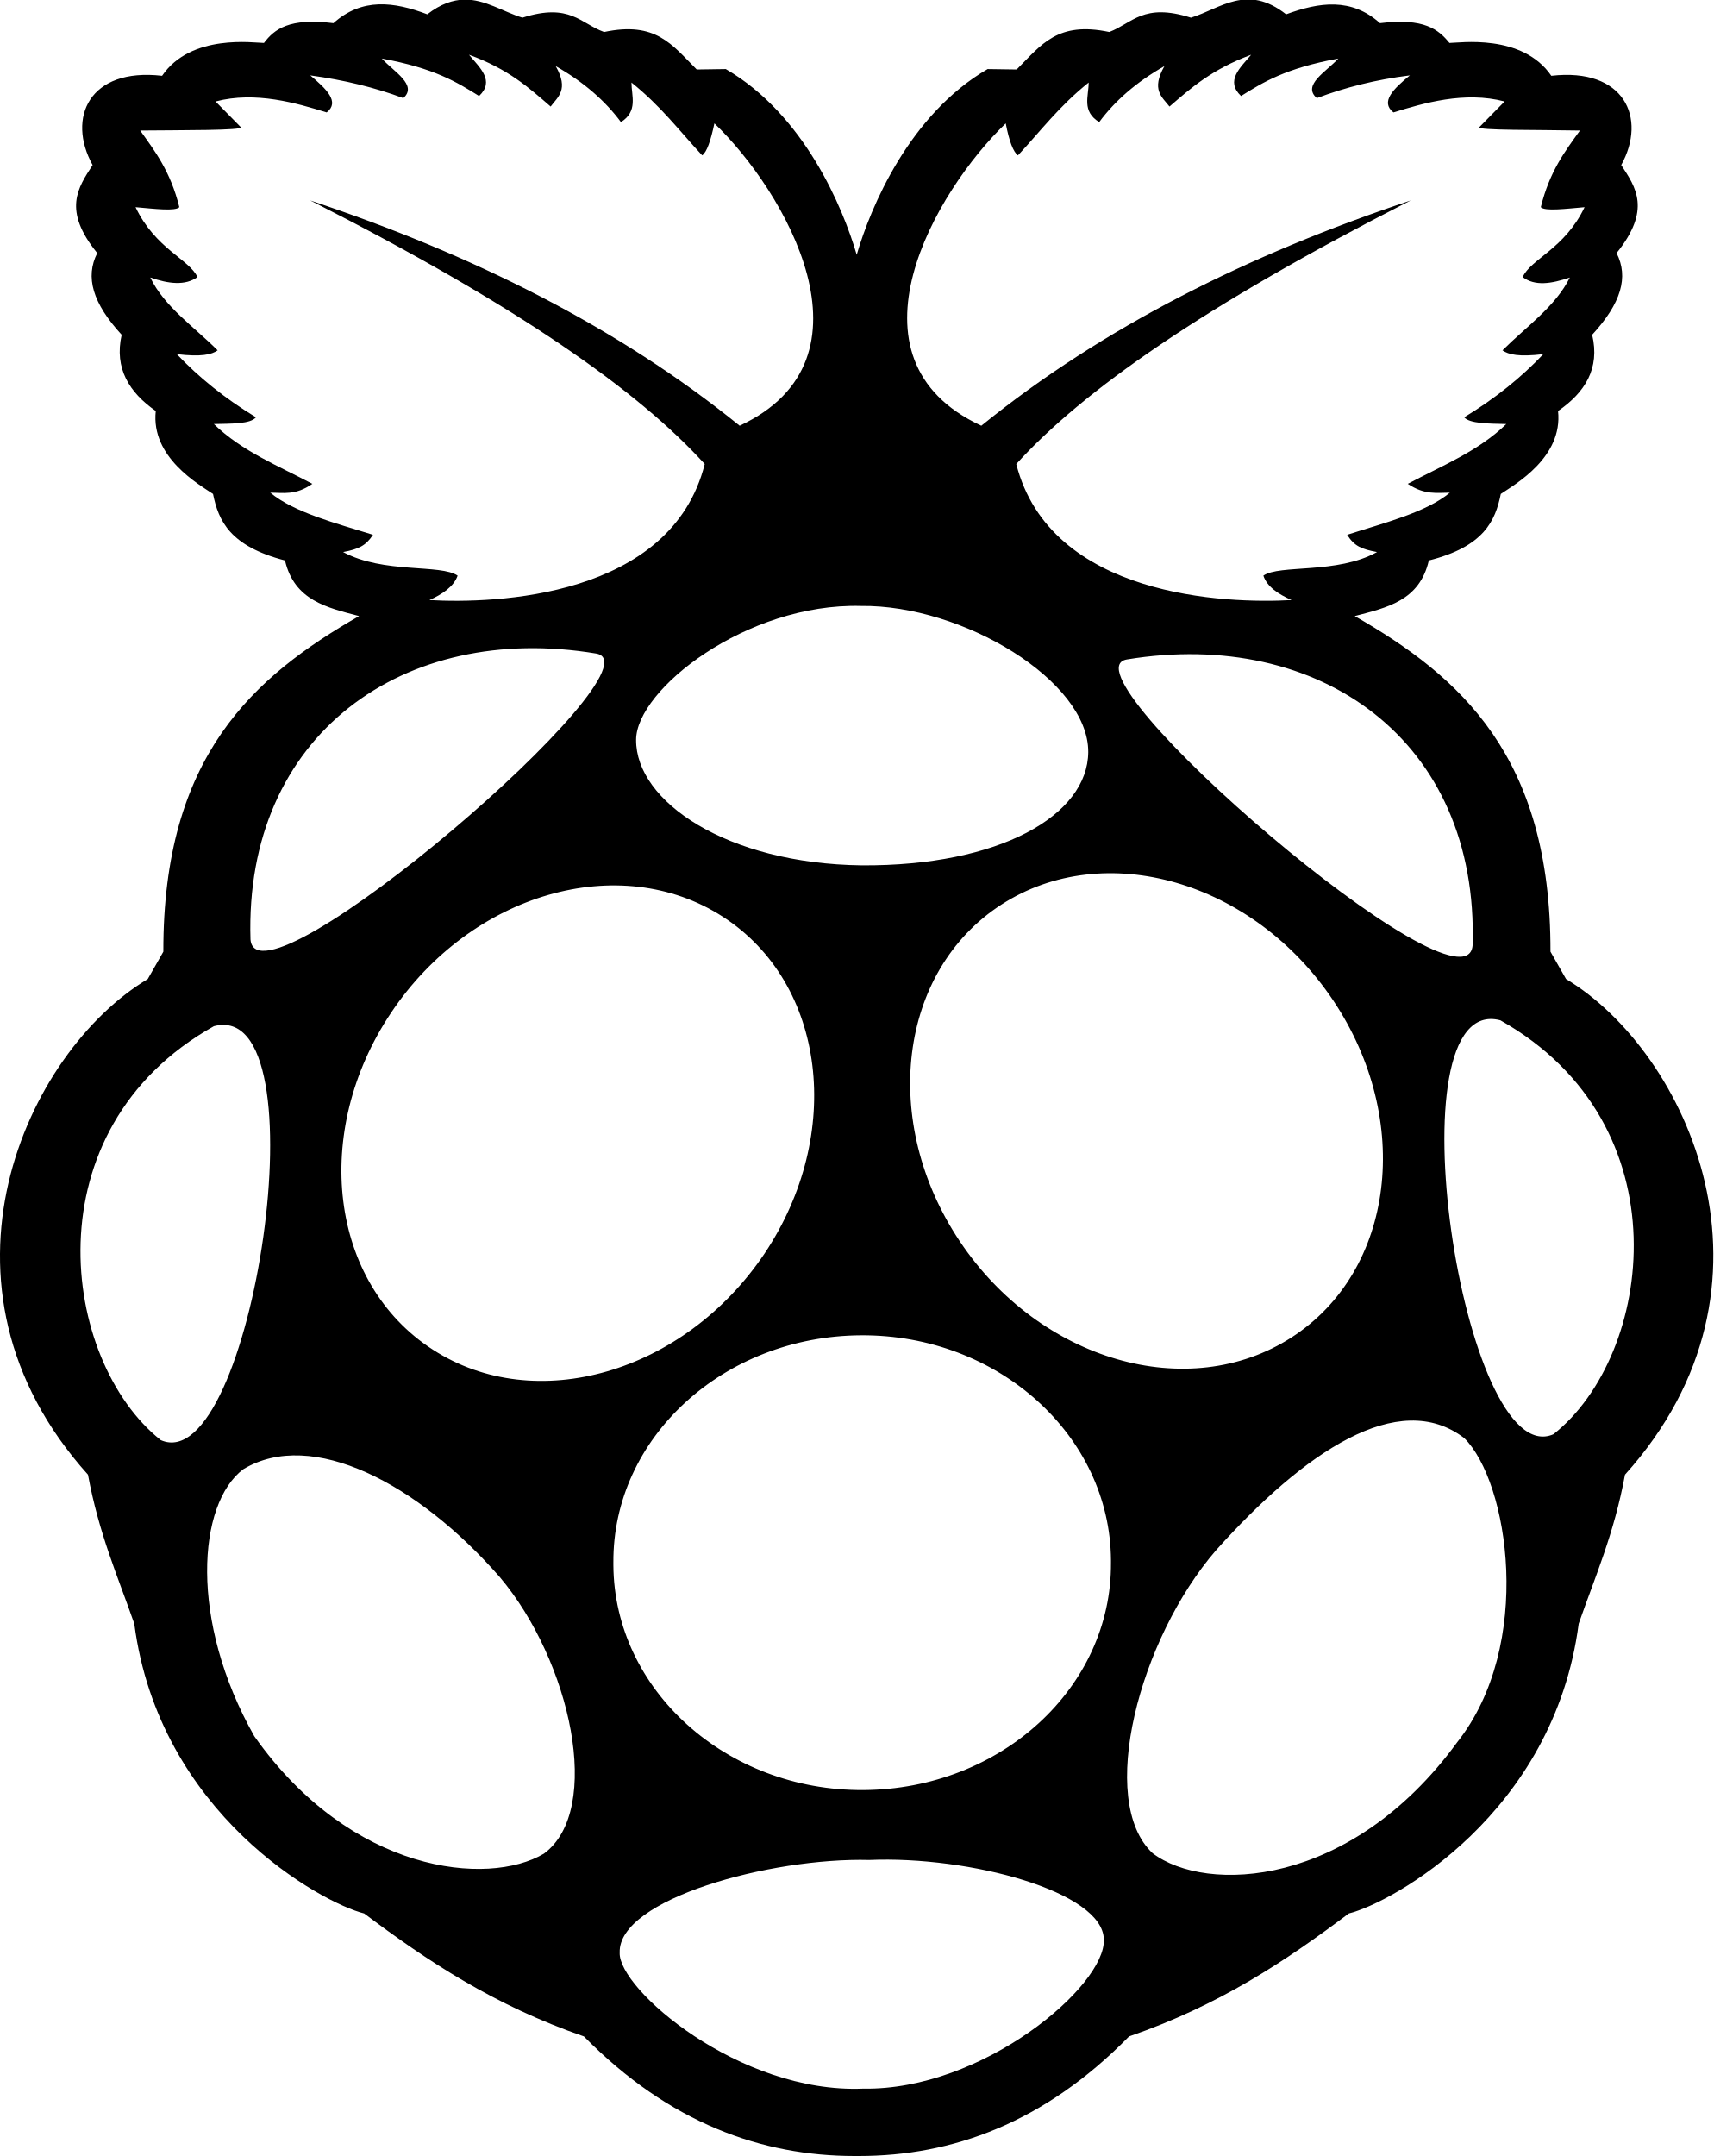
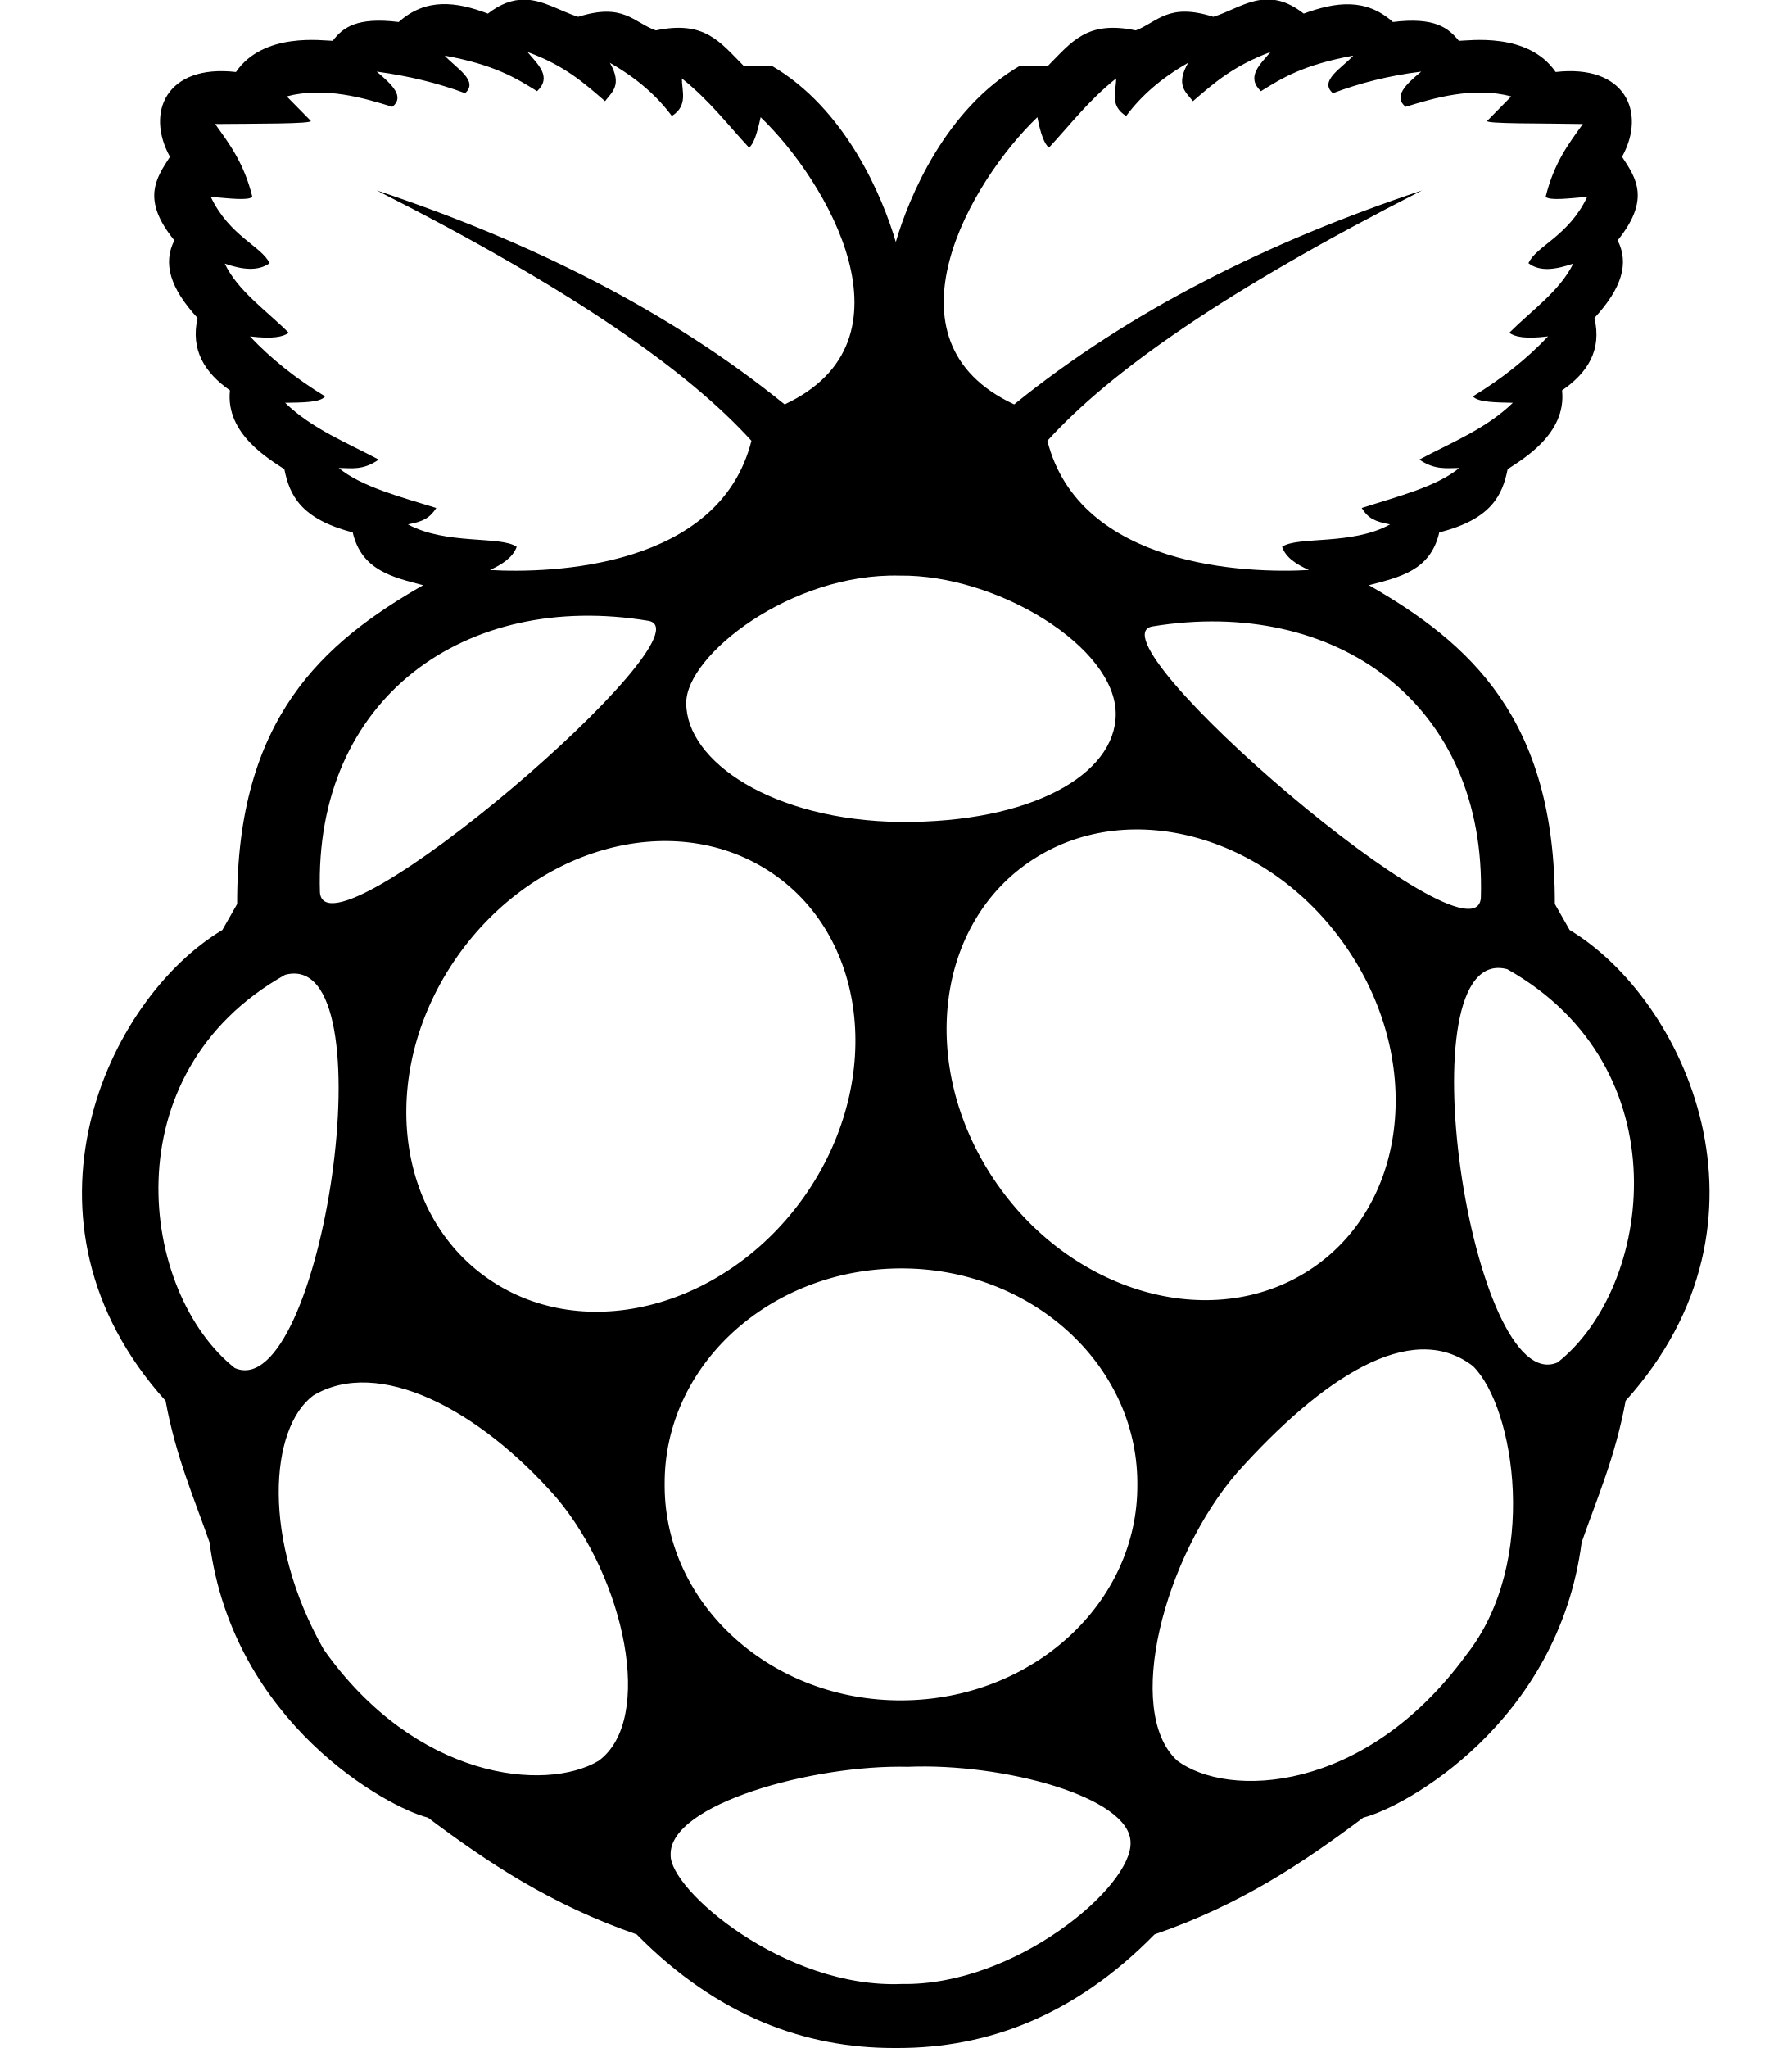
- <svg xmlns="http://www.w3.org/2000/svg" viewBox="0 0 407 512">
-   <path d="M372 232.5l-3.7-6.5c.1-46.4-21.4-65.3-46.5-79.7 7.6-2 15.4-3.6 17.6-13.2 13.1-3.3 15.8-9.4 17.1-15.8 3.4-2.3 14.8-8.7 13.6-19.7 6.4-4.4 10-10.1 8.1-18.1 6.9-7.5 8.7-13.7 5.8-19.4 8.3-10.3 4.6-15.6 1.1-20.9 6.2-11.2.7-23.2-16.6-21.2-6.9-10.1-21.9-7.8-24.2-7.8-2.6-3.2-6-6-16.5-4.7-6.8-6.1-14.4-5-22.3-2.1-9.3-7.3-15.5-1.4-22.6.8C271.6.6 269 5.5 263.5 7.6c-12.3-2.6-16.1 3-22 8.9l-6.9-.1c-18.6 10.8-27.8 32.8-31.1 44.1-3.3-11.3-12.5-33.3-31.1-44.1l-6.9.1c-5.9-5.9-9.7-11.5-22-8.9-5.6-2-8.1-7-19.4-3.4-4.6-1.4-8.9-4.4-13.9-4.3-2.6.1-5.5 1-8.7 3.5-7.9-3-15.5-4-22.3 2.1-10.5-1.3-14 1.4-16.5 4.7-2.3 0-17.3-2.3-24.2 7.8C21.2 16 15.8 28 22 39.2c-3.5 5.4-7.2 10.7 1.1 20.9-2.9 5.7-1.1 11.9 5.8 19.4-1.8 8 1.8 13.7 8.1 18.1-1.2 11 10.2 17.4 13.6 19.7 1.3 6.4 4 12.4 17.1 15.8 2.2 9.5 10 11.2 17.6 13.2-25.1 14.4-46.6 33.3-46.5 79.7l-3.7 6.5c-28.8 17.2-54.7 72.7-14.2 117.7 2.6 14.1 7.1 24.2 11 35.4 5.9 45.2 44.5 66.3 54.6 68.8 14.9 11.2 30.8 21.8 52.2 29.2C159 504.2 181 512 203 512h1c22.1 0 44-7.8 64.2-28.4 21.5-7.4 37.3-18 52.2-29.2 10.2-2.5 48.7-23.6 54.6-68.8 3.9-11.2 8.4-21.3 11-35.4 40.6-45.1 14.7-100.5-14-117.7zm-22.2-8c-1.5 18.7-98.9-65.1-82.1-67.9 45.7-7.5 83.6 19.2 82.1 67.9zm-43 93.1c-24.5 15.8-59.8 5.6-78.8-22.8s-14.6-64.2 9.9-80c24.5-15.8 59.8-5.6 78.8 22.8s14.6 64.2-9.9 80zM238.9 29.3c.8 4.2 1.8 6.8 2.9 7.6 5.4-5.8 9.8-11.7 16.8-17.3 0 3.3-1.7 6.8 2.5 9.4 3.7-5 8.8-9.5 15.5-13.3-3.2 5.6-.6 7.3 1.2 9.6 5.1-4.4 10-8.8 19.4-12.3-2.6 3.1-6.2 6.2-2.4 9.8 5.3-3.3 10.6-6.6 23.1-8.9-2.8 3.1-8.7 6.3-5.1 9.4 6.6-2.5 14-4.4 22.1-5.4-3.9 3.2-7.1 6.3-3.9 8.8 7.1-2.2 16.9-5.1 26.4-2.6l-6 6.1c-.7.8 14.1.6 23.9.8-3.6 5-7.2 9.7-9.3 18.2 1 1 5.8.4 10.4 0-4.7 9.9-12.8 12.3-14.7 16.6 2.9 2.2 6.8 1.6 11.2.1-3.4 6.9-10.4 11.7-16 17.3 1.4 1 3.9 1.6 9.7.9-5.2 5.5-11.4 10.5-18.8 15 1.3 1.5 5.8 1.5 10 1.6-6.7 6.5-15.3 9.9-23.4 14.2 4 2.7 6.9 2.1 10 2.1-5.7 4.7-15.4 7.1-24.4 10 1.7 2.7 3.4 3.4 7.1 4.1-9.5 5.3-23.2 2.9-27 5.6.9 2.7 3.6 4.4 6.7 5.8-15.4.9-57.3-.6-65.4-32.3 15.7-17.3 44.4-37.5 93.7-62.6-38.4 12.8-73 30-102 53.5-34.3-15.9-10.8-55.9 5.8-71.8zm-34.4 114.6c24.2-.3 54.1 17.8 54 34.7-.1 15-21 27.1-53.8 26.9-32.1-.4-53.7-15.2-53.6-29.8 0-11.9 26.2-32.5 53.4-31.8zm-123-12.8c3.7-.7 5.4-1.5 7.1-4.1-9-2.8-18.7-5.3-24.4-10 3.1 0 6 .7 10-2.1-8.1-4.3-16.7-7.7-23.4-14.2 4.2-.1 8.7 0 10-1.6-7.4-4.5-13.6-9.5-18.8-15 5.8.7 8.3.1 9.7-.9-5.6-5.6-12.7-10.4-16-17.3 4.3 1.5 8.3 2 11.2-.1-1.9-4.2-10-6.7-14.7-16.6 4.6.4 9.4 1 10.4 0-2.1-8.5-5.8-13.3-9.3-18.2 9.8-.1 24.6 0 23.9-.8l-6-6.1c9.5-2.5 19.3.4 26.4 2.6 3.2-2.5-.1-5.6-3.9-8.8 8.1 1.1 15.4 2.9 22.1 5.4 3.5-3.1-2.3-6.3-5.1-9.4 12.5 2.3 17.8 5.6 23.1 8.9 3.8-3.6.2-6.7-2.4-9.8 9.4 3.4 14.3 7.9 19.4 12.3 1.7-2.3 4.4-4 1.2-9.6 6.7 3.8 11.8 8.3 15.5 13.3 4.1-2.6 2.5-6.2 2.5-9.4 7 5.6 11.4 11.5 16.8 17.3 1.1-.8 2-3.4 2.9-7.6 16.6 15.9 40.1 55.9 6 71.8-29-23.5-63.6-40.7-102-53.5 49.3 25 78 45.3 93.7 62.6-8 31.8-50 33.2-65.4 32.3 3.1-1.4 5.8-3.2 6.7-5.8-4-2.8-17.6-.4-27.2-5.6zm60.1 24.1c16.8 2.8-80.6 86.5-82.1 67.9-1.5-48.7 36.5-75.5 82.1-67.9zM38.2 342c-23.7-18.8-31.3-73.7 12.6-98.3 26.5-7 9 107.8-12.6 98.3zm91 98.2c-13.3 7.9-45.8 4.7-68.8-27.9-15.5-27.4-13.5-55.2-2.6-63.4 16.3-9.8 41.5 3.4 60.9 25.6 16.9 20 24.6 55.3 10.5 65.7zm-26.4-119.7c-24.5-15.8-28.9-51.6-9.9-80s54.3-38.6 78.8-22.8 28.9 51.6 9.9 80c-19.1 28.4-54.4 38.6-78.8 22.8zM205 496c-29.4 1.2-58.2-23.7-57.8-32.3-.4-12.7 35.8-22.6 59.3-22 23.7-1 55.6 7.5 55.7 18.9.5 11-28.8 35.9-57.2 35.4zm58.9-124.9c.2 29.7-26.2 53.8-58.8 54-32.6.2-59.2-23.8-59.4-53.4v-.6c-.2-29.7 26.2-53.8 58.8-54 32.6-.2 59.2 23.8 59.4 53.4v.6zm82.2 42.7c-25.3 34.6-59.6 35.9-72.3 26.3-13.3-12.4-3.2-50.9 15.1-72 20.9-23.3 43.3-38.5 58.9-26.6 10.5 10.3 16.7 49.1-1.7 72.3zm22.9-73.2c-21.5 9.4-39-105.3-12.6-98.3 43.9 24.7 36.3 79.6 12.6 98.3z" />
+ <svg xmlns="http://www.w3.org/2000/svg" viewBox="0 0 448 512">
+   <path fill="currentColor" d="M392.5 232.5l-3.7-6.5c.1-46.4-21.4-65.3-46.5-79.7 7.6-2 15.4-3.6 17.6-13.2 13.1-3.3 15.8-9.4 17.1-15.8 3.4-2.3 14.8-8.7 13.6-19.7 6.4-4.4 10-10.1 8.1-18.1 6.9-7.5 8.7-13.7 5.8-19.4 8.3-10.3 4.6-15.6 1.1-20.9 6.2-11.2 .7-23.2-16.6-21.2-6.9-10.1-21.9-7.8-24.2-7.8-2.6-3.2-6-6-16.5-4.7-6.8-6.1-14.4-5-22.3-2.1-9.3-7.3-15.5-1.4-22.6 .8-11.3-3.6-13.9 1.3-19.4 3.4-12.3-2.6-16.1 3-22 8.9l-6.9-.1c-18.6 10.8-27.8 32.8-31.1 44.1-3.3-11.3-12.5-33.3-31.1-44.1l-6.9 .1c-5.9-5.9-9.7-11.5-22-8.9-5.6-2-8.1-7-19.4-3.4-4.6-1.4-8.9-4.4-13.9-4.3-2.6 .1-5.5 1-8.7 3.5-7.9-3-15.5-4-22.3 2.1-10.5-1.3-14 1.4-16.5 4.7-2.3 0-17.3-2.3-24.2 7.8-17.3-2-22.7 10-16.5 21.2-3.5 5.4-7.2 10.7 1.1 20.9-2.9 5.7-1.1 11.9 5.8 19.4-1.8 8 1.8 13.7 8.1 18.1-1.2 11 10.2 17.4 13.6 19.7 1.3 6.4 4 12.4 17.1 15.8 2.2 9.5 10 11.2 17.6 13.2-25.1 14.4-46.6 33.3-46.5 79.7l-3.7 6.5c-28.8 17.2-54.7 72.7-14.2 117.7 2.6 14.1 7.1 24.2 11 35.4 5.9 45.2 44.5 66.3 54.6 68.8 14.9 11.2 30.8 21.8 52.2 29.2 20.3 20.6 42.3 28.4 64.3 28.4l1 0c22.1 0 44-7.8 64.2-28.4 21.5-7.4 37.3-18 52.2-29.2 10.2-2.5 48.7-23.6 54.6-68.8 3.9-11.2 8.4-21.3 11-35.4 40.6-45.1 14.7-100.5-14-117.7zm-22.2-8c-1.5 18.7-98.9-65.1-82.1-67.9 45.7-7.5 83.6 19.2 82.1 67.9zm-43 93.1c-24.5 15.8-59.8 5.6-78.8-22.8s-14.6-64.2 9.9-80 59.8-5.6 78.8 22.8 14.6 64.2-9.9 80zM259.4 29.3c.8 4.2 1.8 6.8 2.9 7.6 5.4-5.8 9.8-11.7 16.8-17.3 0 3.3-1.7 6.8 2.5 9.4 3.7-5 8.8-9.5 15.5-13.3-3.2 5.6-.6 7.3 1.2 9.6 5.1-4.4 10-8.8 19.4-12.3-2.6 3.1-6.2 6.2-2.4 9.8 5.3-3.3 10.6-6.6 23.1-8.9-2.8 3.1-8.7 6.3-5.1 9.4 6.6-2.5 14-4.4 22.1-5.4-3.9 3.2-7.1 6.3-3.9 8.8 7.1-2.2 16.9-5.1 26.4-2.6l-6 6.1c-.7 .8 14.1 .6 23.9 .8-3.6 5-7.2 9.7-9.3 18.2 1 1 5.8 .4 10.4 0-4.7 9.9-12.8 12.3-14.7 16.6 2.9 2.2 6.8 1.6 11.2 .1-3.4 6.9-10.4 11.7-16 17.3 1.4 1 3.9 1.6 9.7 .9-5.2 5.5-11.4 10.5-18.8 15 1.3 1.5 5.8 1.5 10 1.6-6.7 6.5-15.3 9.9-23.4 14.2 4 2.7 6.9 2.1 10 2.1-5.7 4.7-15.4 7.1-24.4 10 1.7 2.7 3.4 3.4 7.1 4.1-9.5 5.3-23.2 2.9-27 5.6 .9 2.7 3.6 4.4 6.7 5.8-15.4 .9-57.3-.6-65.4-32.3 15.7-17.3 44.4-37.5 93.7-62.6-38.4 12.8-73 30-102 53.5-34.3-15.9-10.8-55.9 5.8-71.8zM225 143.9c24.2-.3 54.1 17.8 54 34.7-.1 15-21 27.1-53.8 26.9-32.1-.4-53.7-15.2-53.6-29.8 0-11.9 26.2-32.5 53.4-31.8zM102 131.1c3.7-.7 5.4-1.5 7.1-4.1-9-2.8-18.7-5.3-24.4-10 3.1 0 6 .7 10-2.1-8.1-4.3-16.7-7.7-23.4-14.2 4.2-.1 8.7 0 10-1.6-7.4-4.5-13.6-9.5-18.8-15 5.8 .7 8.3 .1 9.7-.9-5.6-5.6-12.7-10.4-16-17.3 4.3 1.5 8.3 2 11.2-.1-1.9-4.2-10-6.7-14.7-16.6 4.6 .4 9.4 1 10.4 0-2.1-8.5-5.8-13.3-9.3-18.2 9.8-.1 24.6 0 23.9-.8l-6-6.1c9.5-2.5 19.3 .4 26.4 2.6 3.2-2.5-.1-5.6-3.9-8.8 8.1 1.1 15.4 2.9 22.1 5.4 3.5-3.1-2.3-6.3-5.1-9.4 12.5 2.3 17.8 5.6 23.1 8.9 3.8-3.6 .2-6.7-2.4-9.8 9.4 3.4 14.3 7.9 19.4 12.3 1.7-2.3 4.4-4 1.2-9.6 6.7 3.8 11.8 8.3 15.5 13.3 4.1-2.6 2.5-6.2 2.5-9.4 7 5.6 11.4 11.5 16.8 17.3 1.1-.8 2-3.4 2.9-7.6 16.6 15.9 40.1 55.9 6 71.8-29-23.5-63.6-40.7-102-53.5 49.3 25 78 45.3 93.7 62.6-8 31.8-50 33.2-65.4 32.3 3.1-1.4 5.8-3.2 6.7-5.8-4-2.8-17.6-.4-27.2-5.6zm60.1 24.1c16.8 2.8-80.6 86.5-82.1 67.9-1.5-48.7 36.5-75.5 82.1-67.9zM58.7 342c-23.7-18.8-31.3-73.7 12.6-98.3 26.5-7 9 107.8-12.6 98.3zm91 98.2c-13.3 7.9-45.8 4.7-68.8-27.9-15.5-27.4-13.5-55.2-2.6-63.4 16.3-9.8 41.5 3.4 60.9 25.6 16.9 20 24.6 55.3 10.5 65.7zM123.3 320.5c-24.5-15.8-28.9-51.6-9.9-80s54.3-38.6 78.8-22.8 28.9 51.6 9.9 80c-19.1 28.4-54.4 38.6-78.8 22.8zM225.5 496c-29.4 1.2-58.2-23.7-57.8-32.3-.4-12.7 35.8-22.6 59.3-22 23.7-1 55.6 7.5 55.7 18.9 .5 11-28.8 35.9-57.2 35.4zm58.9-124.9c.2 29.7-26.2 53.8-58.8 54s-59.2-23.8-59.4-53.4l0-.6c-.2-29.7 26.2-53.8 58.8-54s59.2 23.8 59.4 53.4l0 .6zm82.2 42.7c-25.3 34.6-59.6 35.9-72.3 26.3-13.3-12.4-3.2-50.9 15.1-72 20.9-23.3 43.3-38.5 58.9-26.6 10.5 10.3 16.7 49.1-1.7 72.3zm22.9-73.2c-21.5 9.4-39-105.3-12.6-98.3 43.9 24.7 36.3 79.6 12.6 98.3z" />
</svg>
